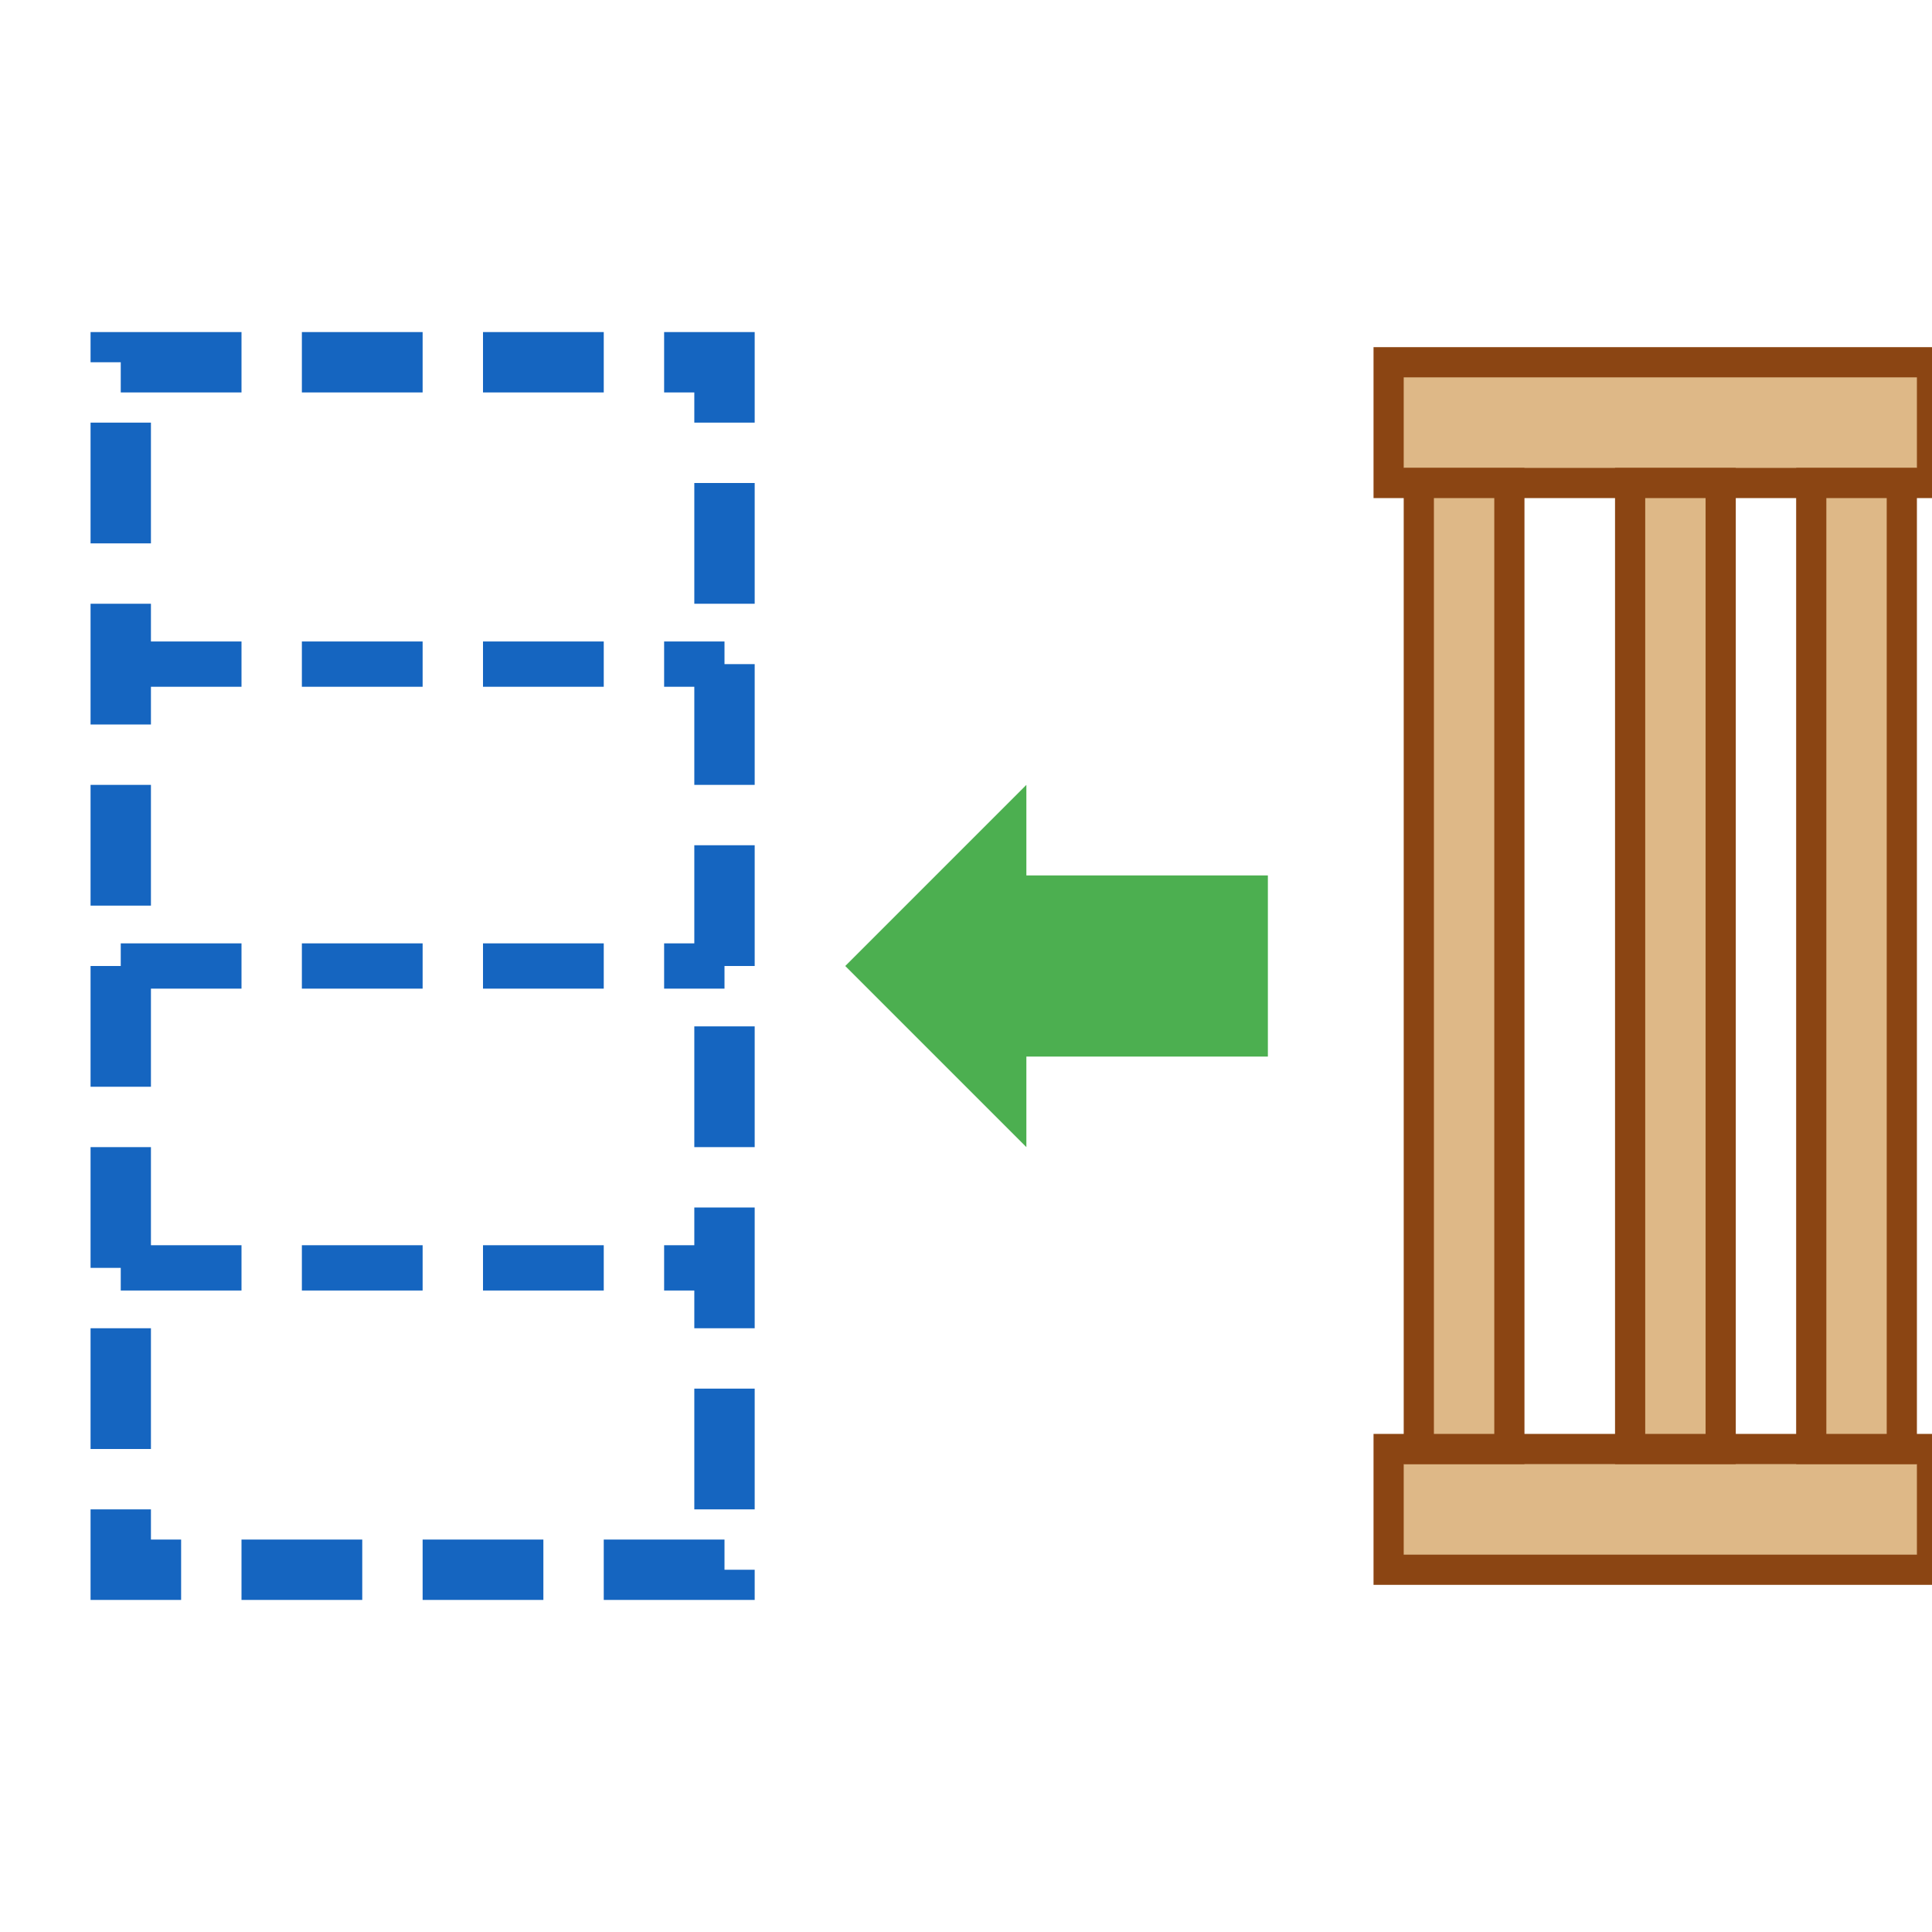
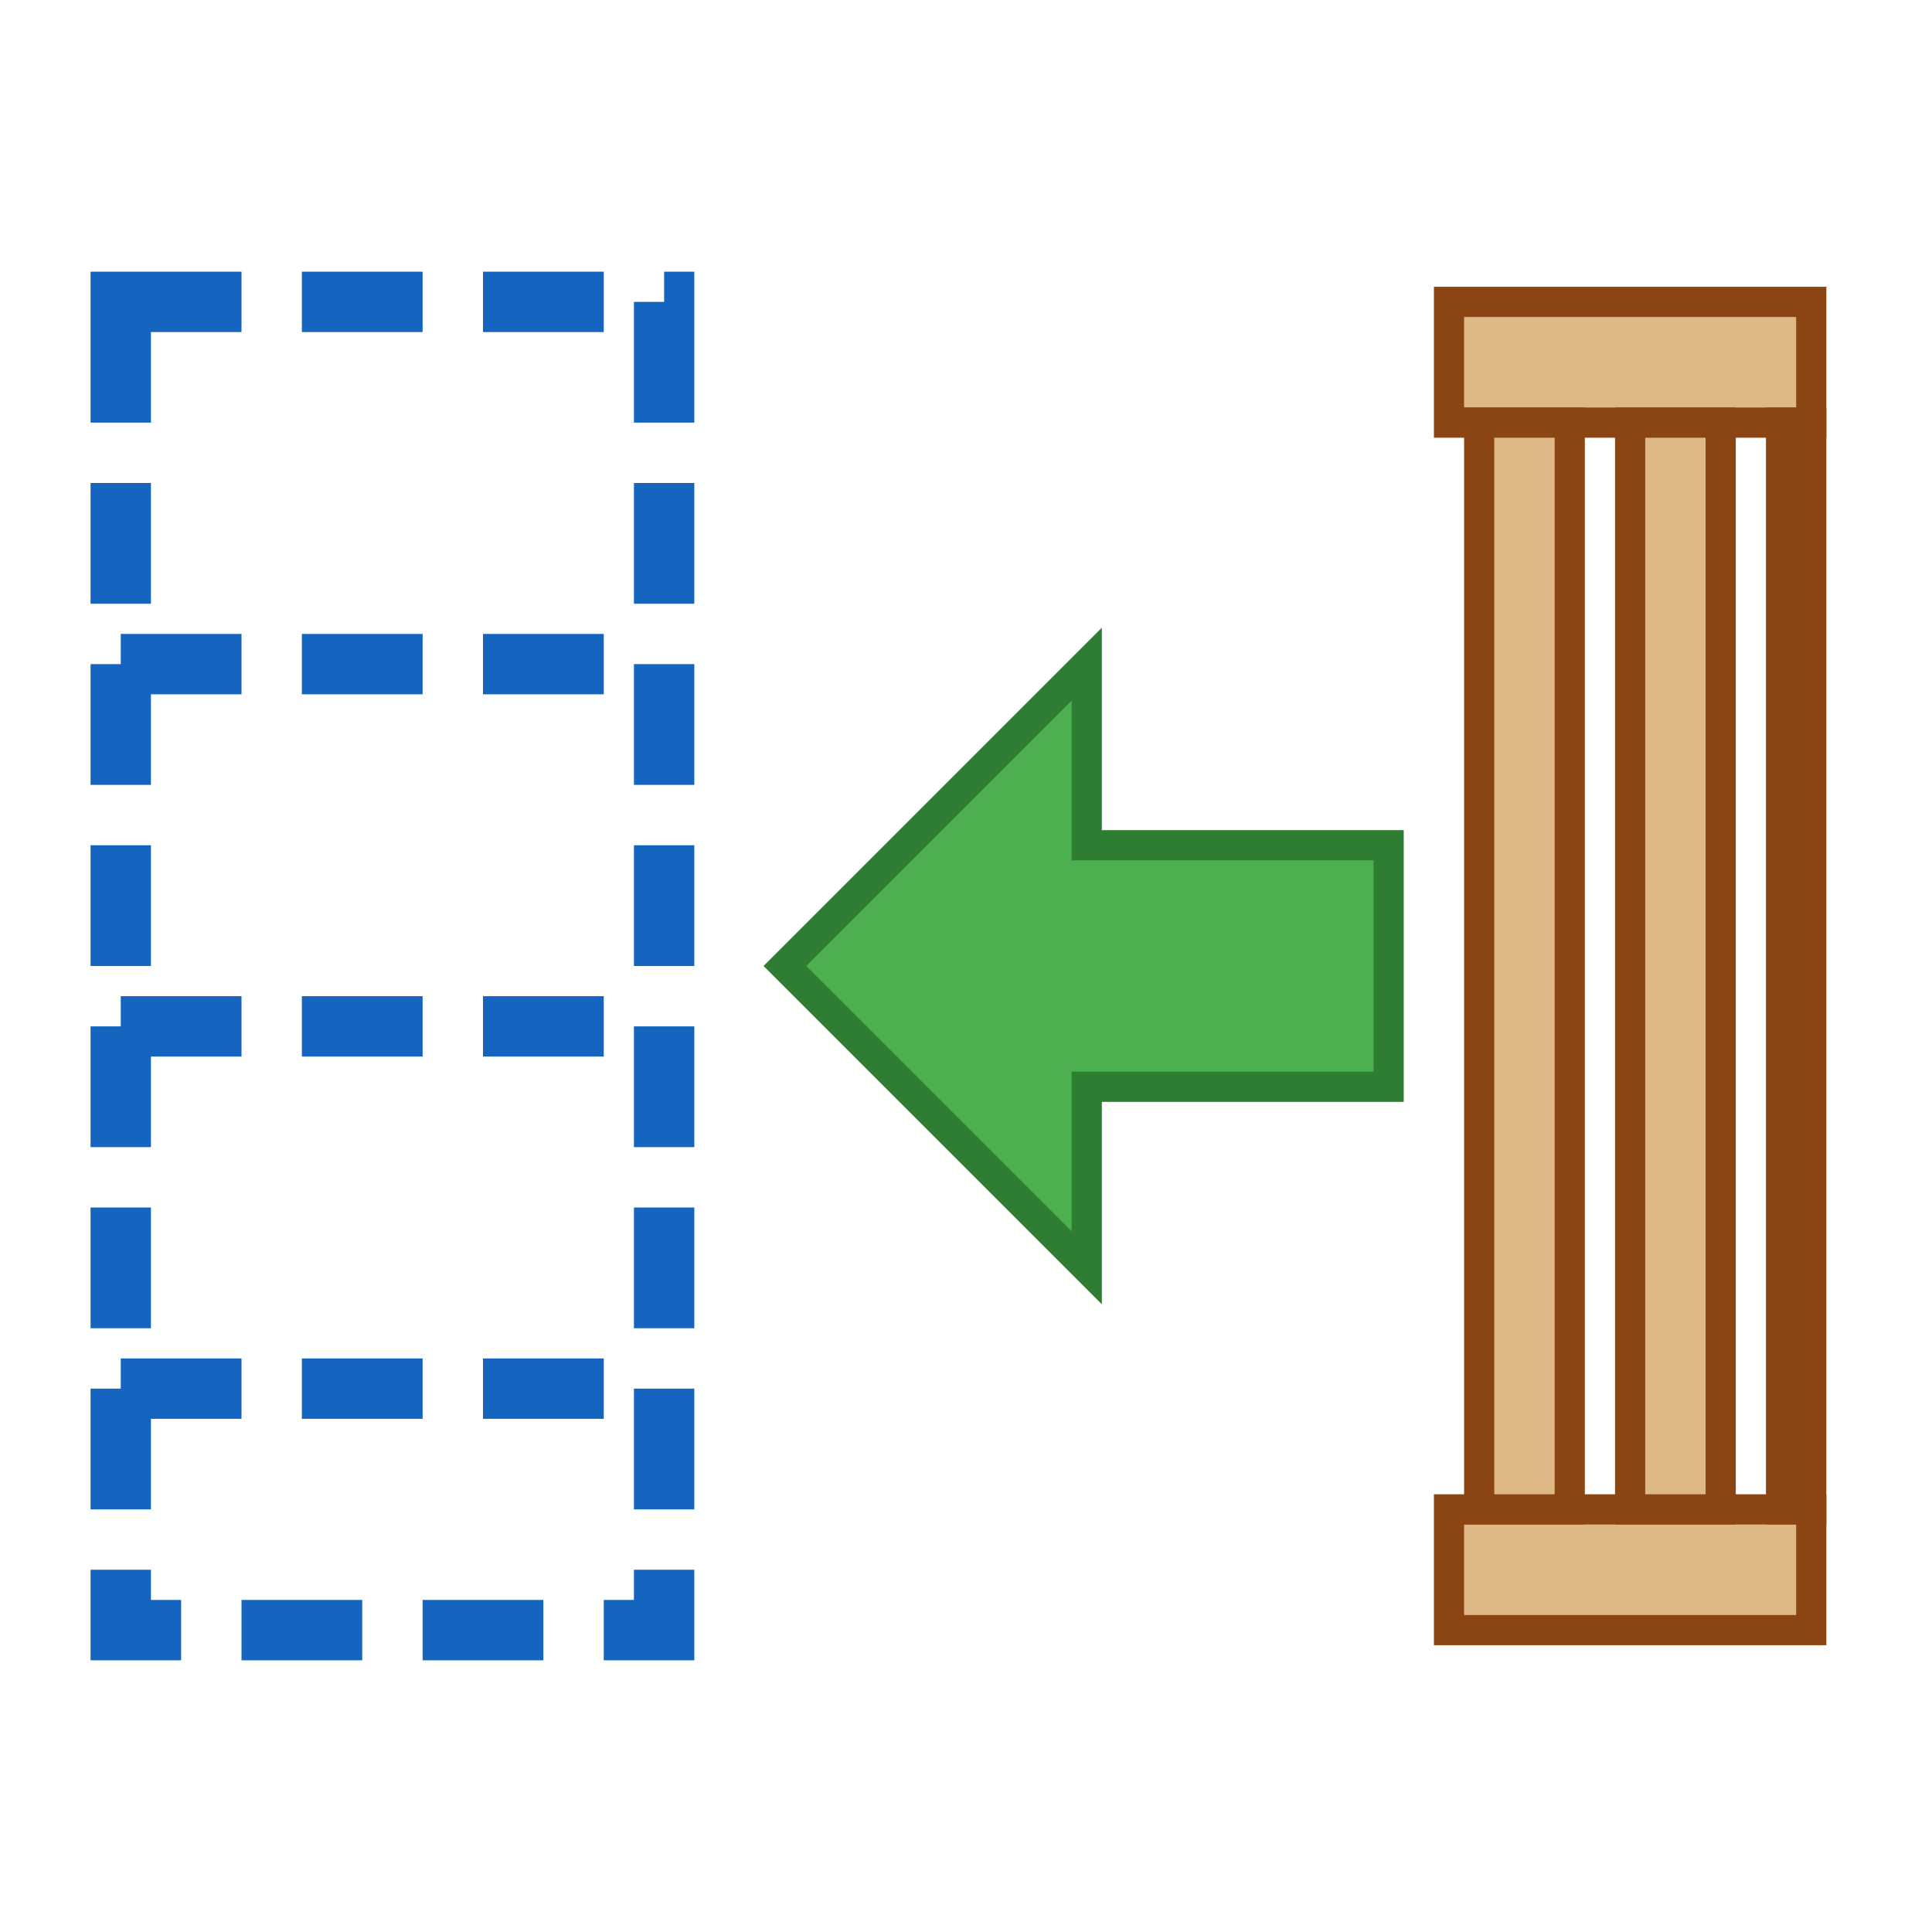
<svg xmlns="http://www.w3.org/2000/svg" viewBox="0 0 64 64" width="64" height="64">
-   <rect x="4" y="12" width="20" height="40" fill="none" stroke="#1565C0" stroke-width="2" stroke-dasharray="4 2" />
-   <line x1="4" y1="22" x2="24" y2="22" stroke="#1565C0" stroke-width="1.5" stroke-dasharray="4 2" />
-   <line x1="4" y1="32" x2="24" y2="32" stroke="#1565C0" stroke-width="1.5" stroke-dasharray="4 2" />
-   <line x1="4" y1="42" x2="24" y2="42" stroke="#1565C0" stroke-width="1.5" stroke-dasharray="4 2" />
-   <polygon points="28,32 34,26 34,29 42,29 42,35 34,35 34,38" fill="#4CAF50" />
-   <g transform="translate(32, 0)">
-     <rect x="14" y="12" width="18" height="4" fill="#DEB887" stroke="#8B4513" stroke-width="1" />
-     <rect x="14" y="48" width="18" height="4" fill="#DEB887" stroke="#8B4513" stroke-width="1" />
-     <rect x="15" y="16" width="3" height="32" fill="#DEB887" stroke="#8B4513" stroke-width="1" />
-     <rect x="22" y="16" width="3" height="32" fill="#DEB887" stroke="#8B4513" stroke-width="1" />
-     <rect x="28" y="16" width="3" height="32" fill="#DEB887" stroke="#8B4513" stroke-width="1" />
+   <g fill="none" stroke="#1565C0" stroke-width="2" stroke-dasharray="4 2">
+     <rect x="4" y="10" width="18" height="44" />
+     <line x1="4" y1="22" x2="22" y2="22" />
+     <line x1="4" y1="34" x2="22" y2="34" />
+     <line x1="4" y1="46" x2="22" y2="46" />
+   </g>
+   <polygon points="26,32 36,22 36,28 46,28 46,36 36,36 36,42" fill="#4CAF50" stroke="#2E7D32" stroke-width="1" />
+   <g stroke="#8B4513" stroke-width="1">
+     <rect x="48" y="10" width="12" height="4" fill="#DEB887" />
+     <rect x="48" y="50" width="12" height="4" fill="#DEB887" />
+     <rect x="49" y="14" width="3" height="36" fill="#DEB887" />
+     <rect x="54" y="14" width="3" height="36" fill="#DEB887" />
+     <rect x="59" y="14" width="1" height="36" fill="#DEB887" />
  </g>
</svg>
